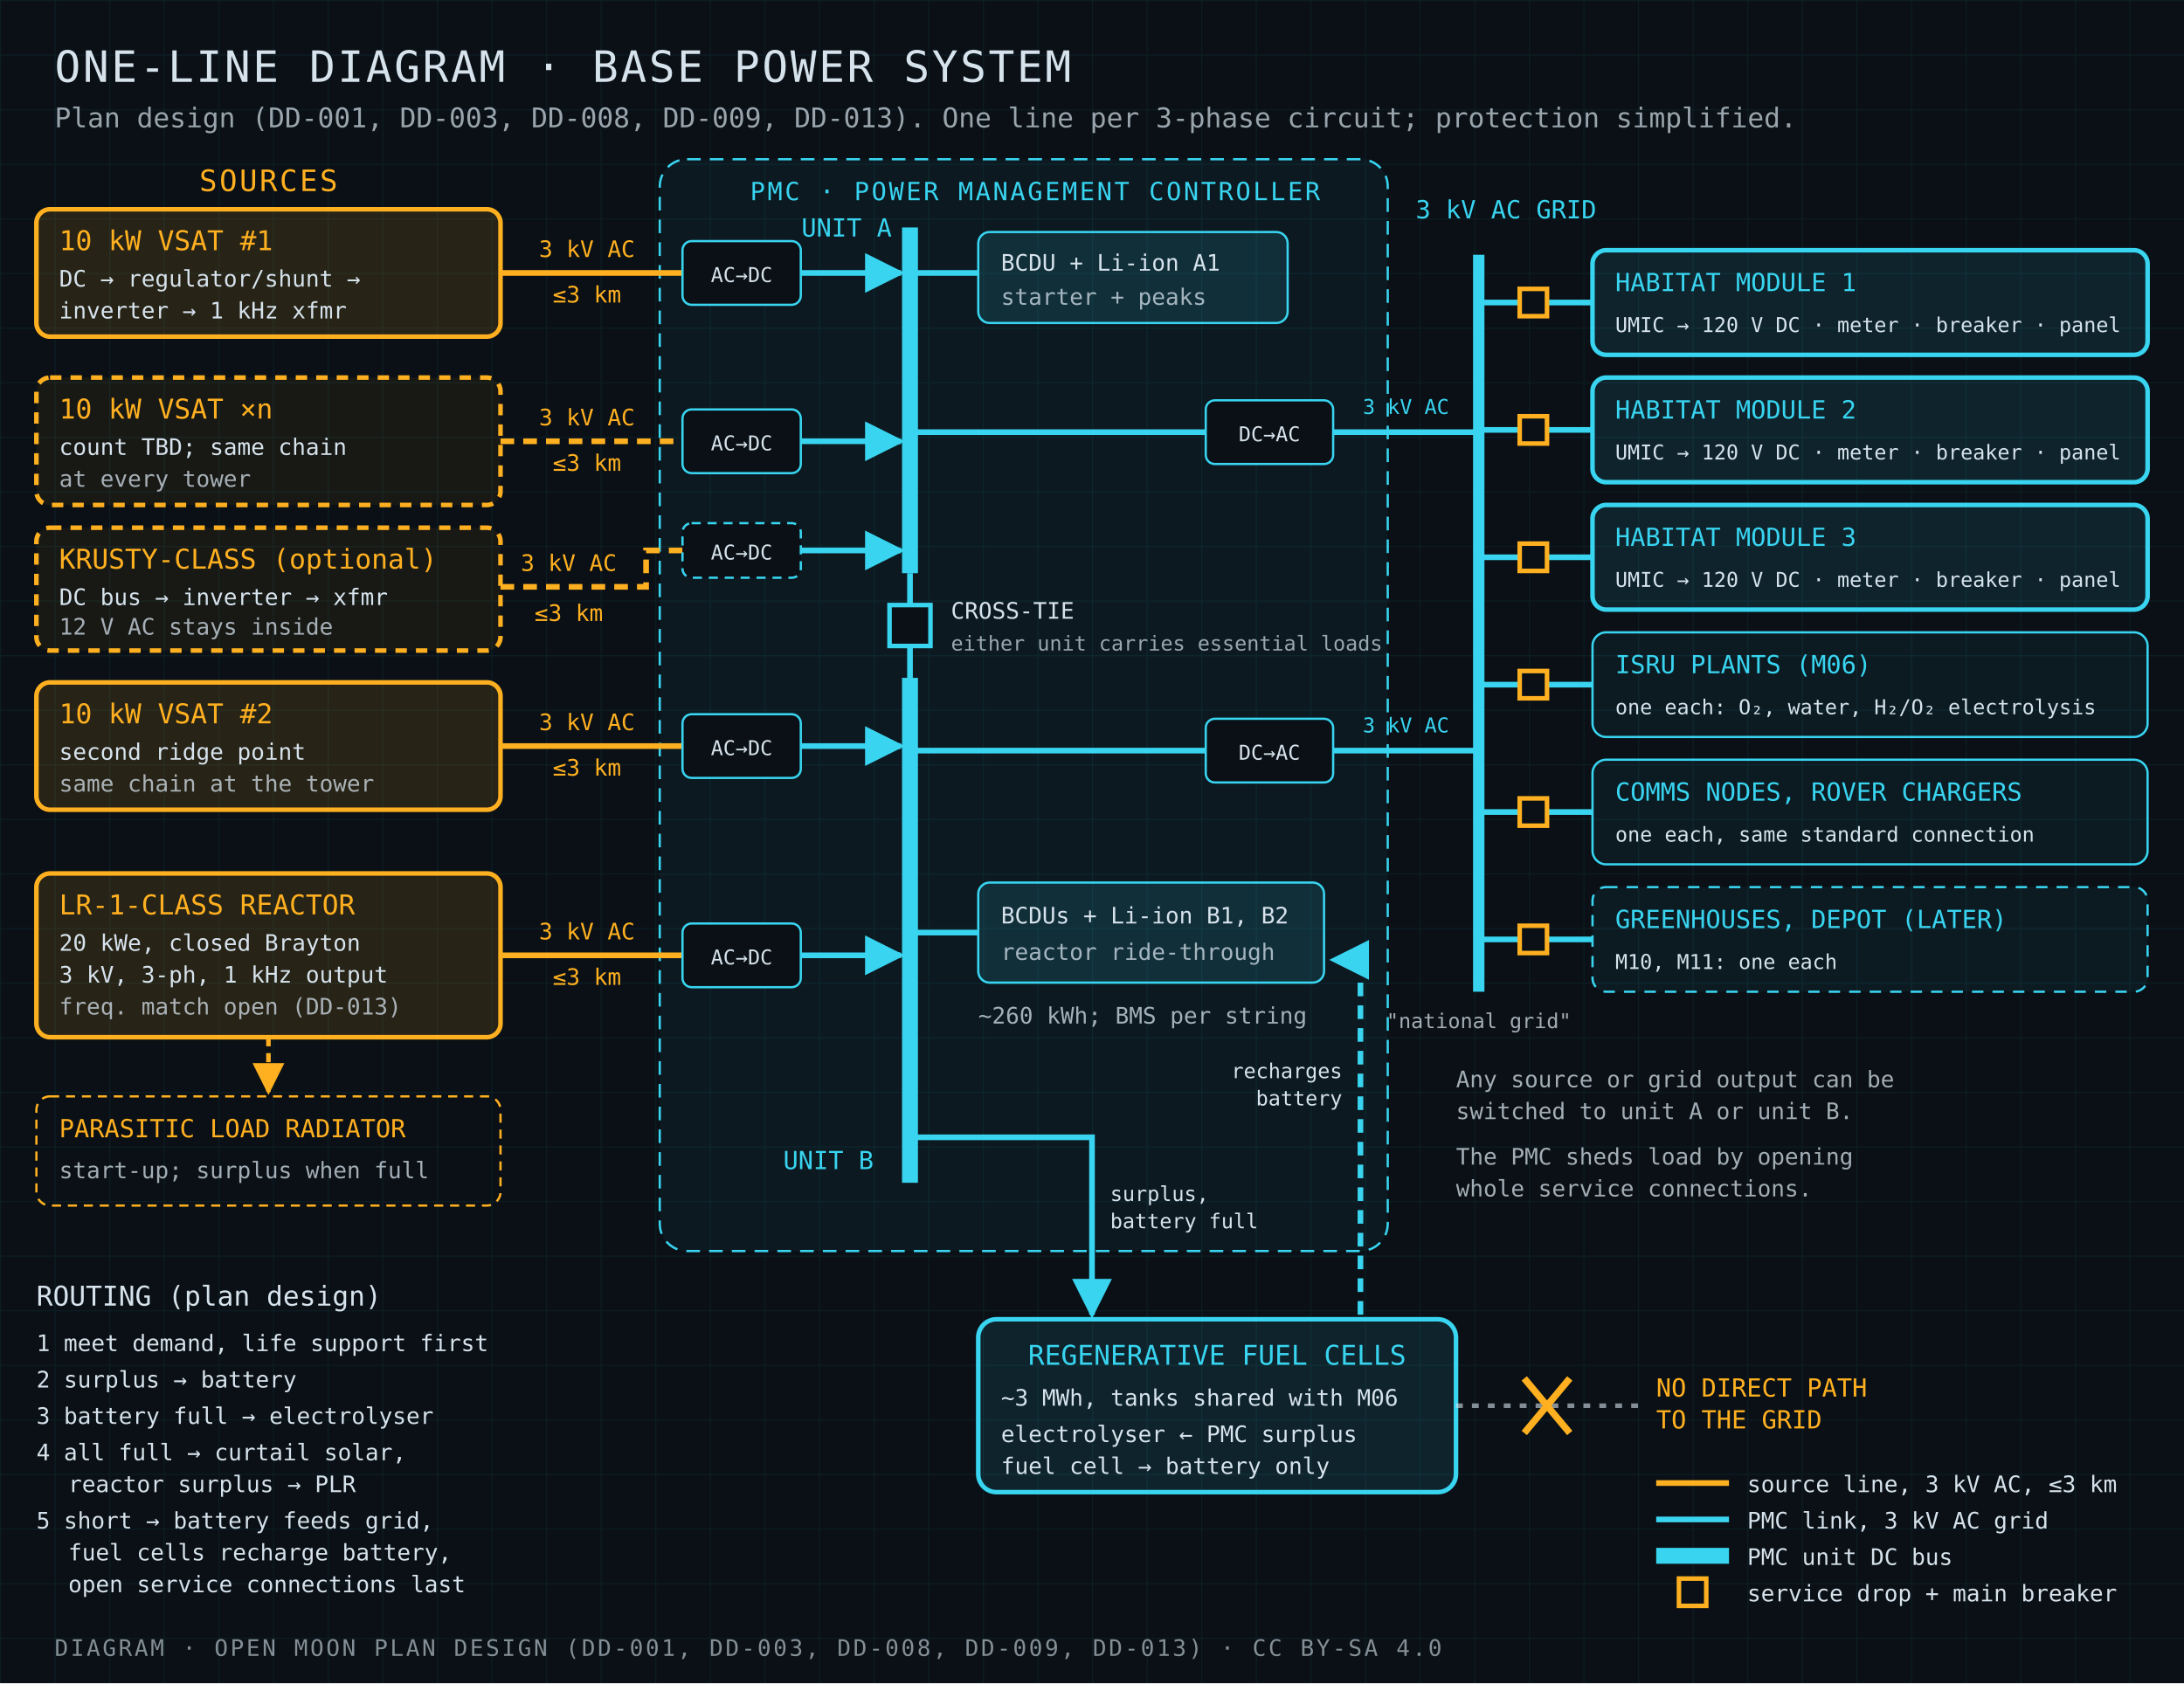
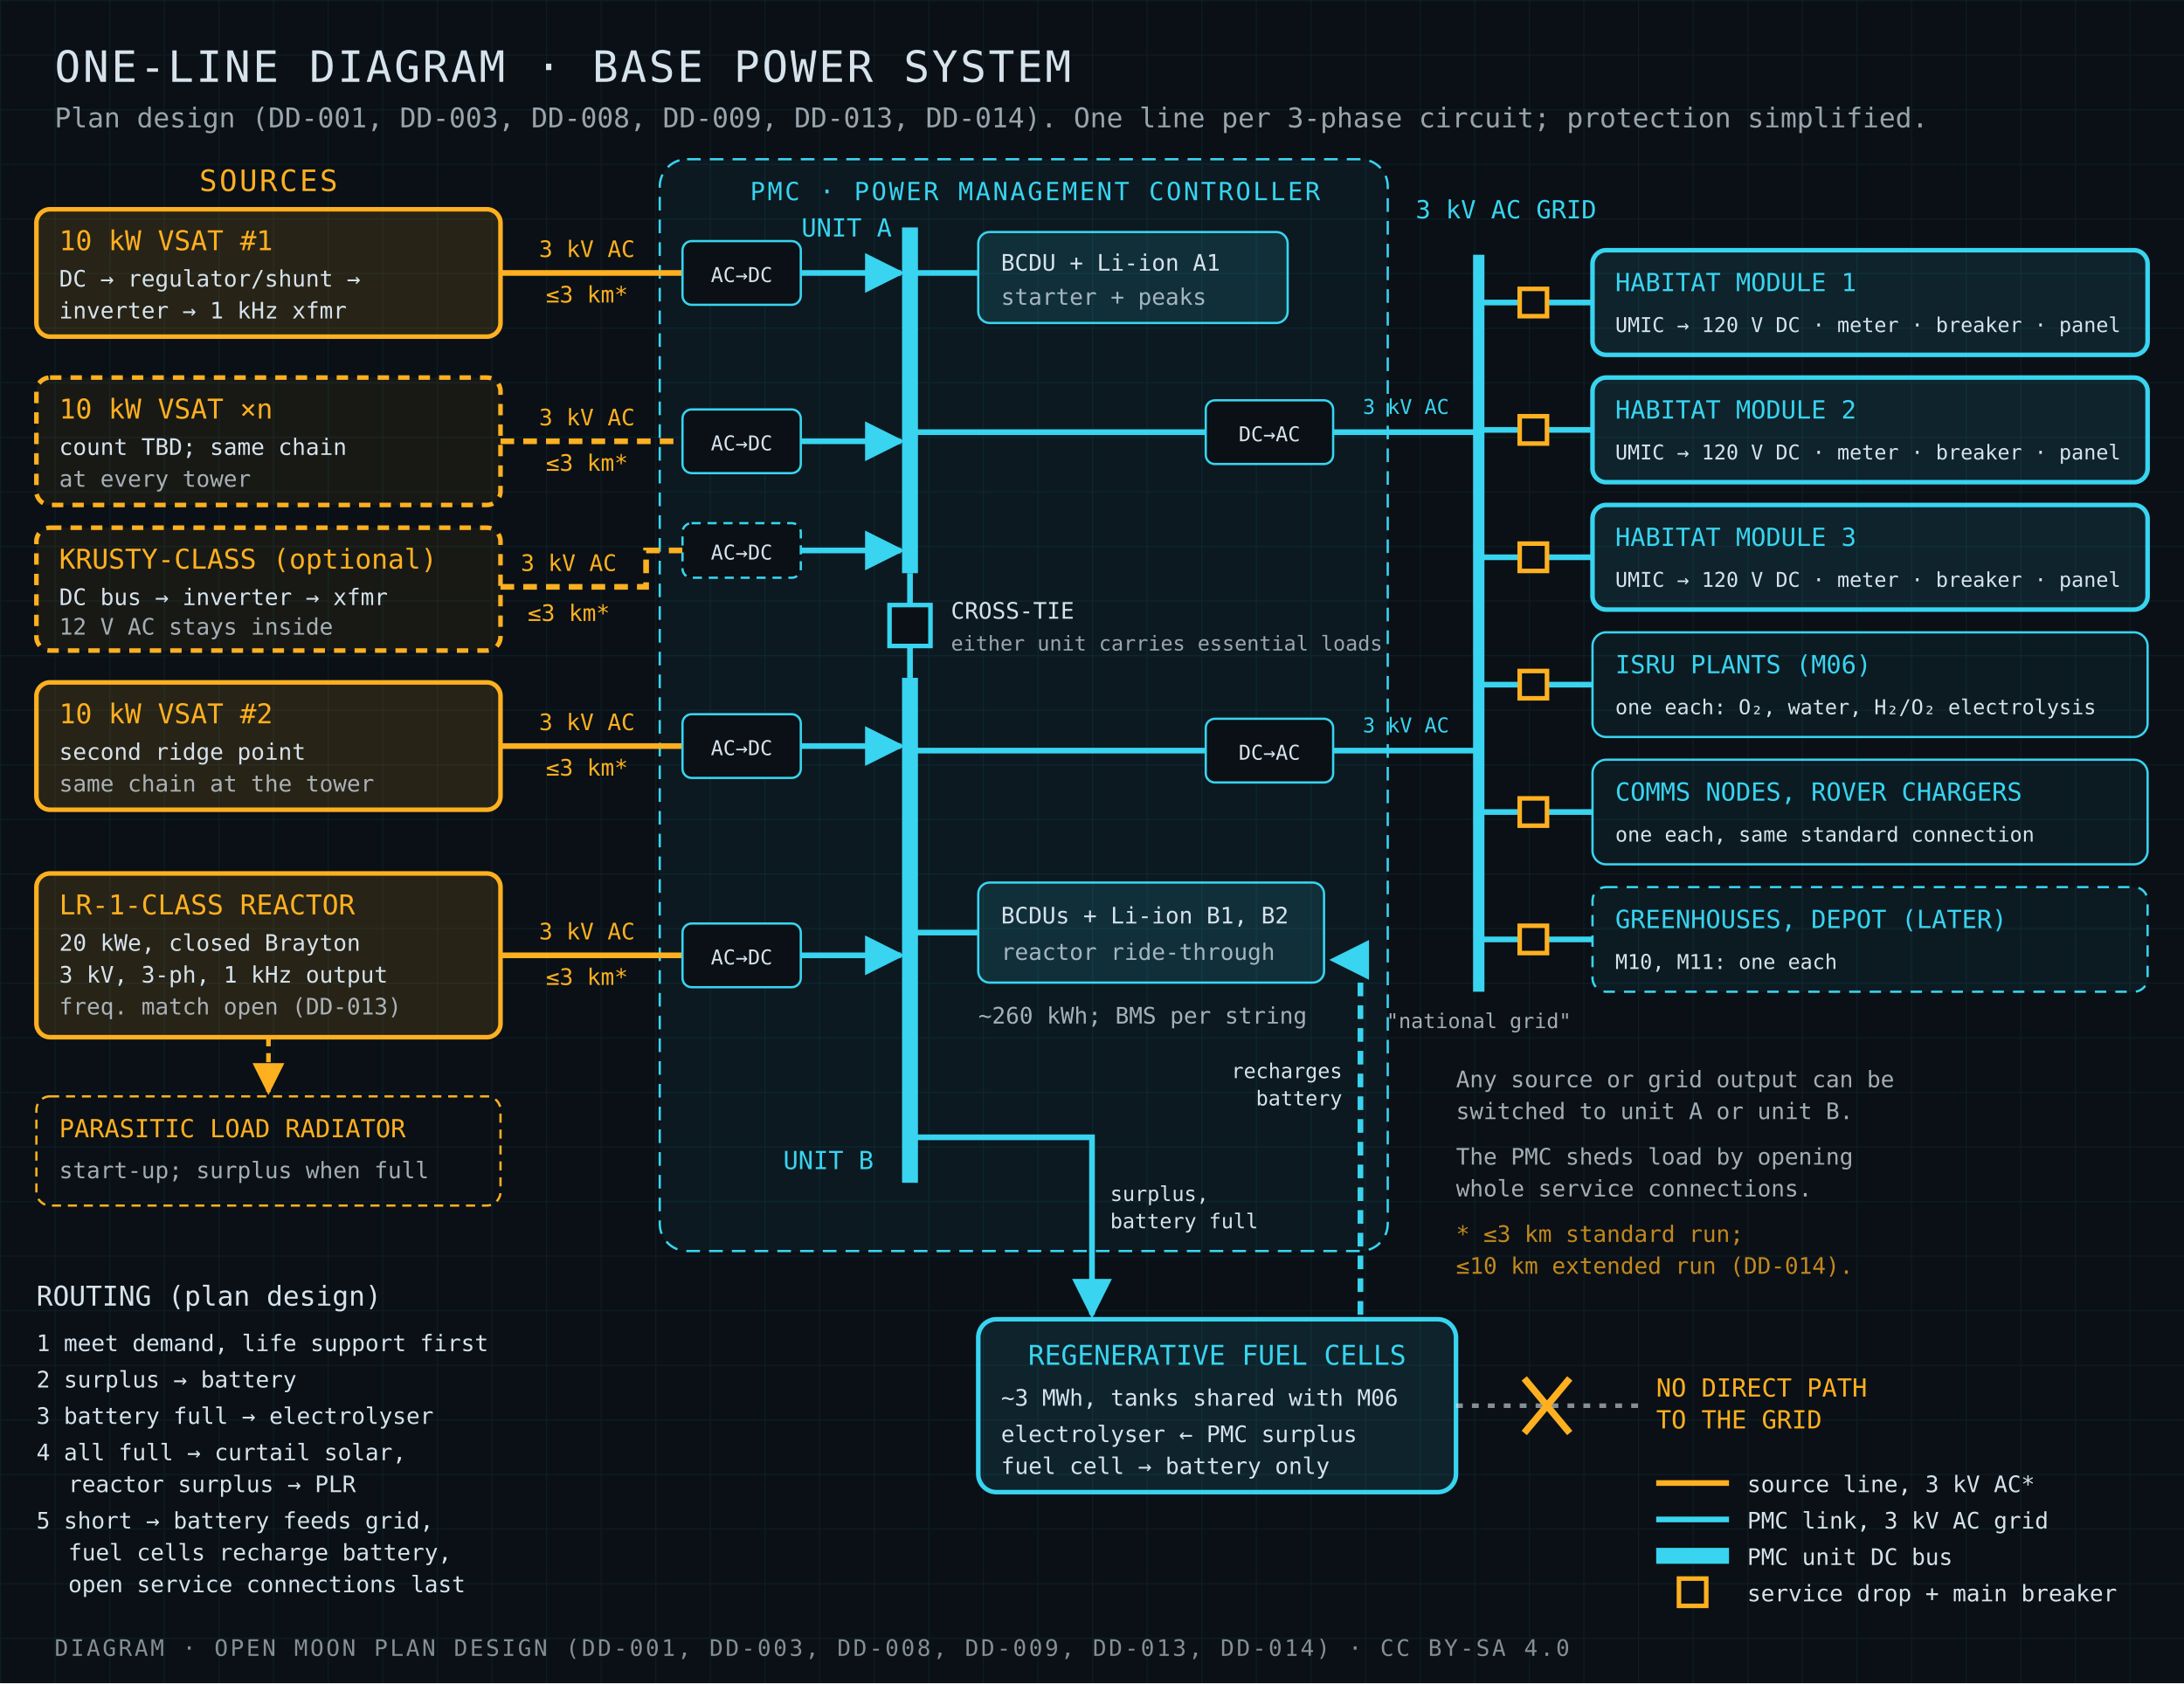
<svg xmlns="http://www.w3.org/2000/svg" viewBox="0 0 960 740" width="960" height="740" font-family="Share Tech Mono, monospace" role="img" aria-labelledby="t d">
  <defs>
    <pattern id="g" width="24" height="24" patternUnits="userSpaceOnUse">
      <path d="M24 0H0V24" fill="none" stroke="rgba(56,212,240,.07)" />
    </pattern>
    <marker id="ah" viewBox="0 0 10 10" refX="9" refY="5" markerWidth="7" markerHeight="7" orient="auto">
      <path d="M0 0L10 5L0 10z" fill="#ffb020" />
    </marker>
    <marker id="ac" viewBox="0 0 10 10" refX="9" refY="5" markerWidth="7" markerHeight="7" orient="auto">
      <path d="M0 0L10 5L0 10z" fill="#38d4f0" />
    </marker>
  </defs>
  <rect width="960" height="740" fill="#0a1015" />
  <rect width="960" height="740" fill="url(#g)" />
  <text x="24" y="36" fill="#d6e2ec" font-size="19" letter-spacing="1">ONE-LINE DIAGRAM · BASE POWER SYSTEM</text>
-   <text x="24" y="56" fill="#d6e2ec" font-size="12" opacity=".7">Plan design (DD-001, DD-003, DD-008, DD-009, DD-013). One line per 3-phase circuit; protection simplified.</text>
+   <text x="24" y="56" fill="#d6e2ec" font-size="12" opacity=".7">Plan design (DD-001, DD-003, DD-008, DD-009, DD-013, DD-014). One line per 3-phase circuit; protection simplified.</text>
  <rect x="290" y="70" width="320" height="480" rx="12" fill="rgba(56,212,240,.05)" stroke="#38d4f0" stroke-dasharray="6 4" />
  <text x="455" y="88" fill="#38d4f0" font-size="11" text-anchor="middle" letter-spacing="1">PMC · POWER MANAGEMENT CONTROLLER</text>
  <text x="118" y="84" fill="#ffb020" font-size="13" text-anchor="middle" letter-spacing="1">SOURCES</text>
  <g font-size="10" fill="#d6e2ec">
    <rect x="16" y="92" width="204" height="56" rx="6" fill="rgba(255,176,32,.12)" stroke="#ffb020" stroke-width="2" />
    <text x="26" y="110" fill="#ffb020" font-size="12">10 kW VSAT #1</text>
    <text x="26" y="126">DC → regulator/shunt →</text>
    <text x="26" y="140">inverter → 1 kHz xfmr</text>
    <rect x="16" y="166" width="204" height="56" rx="6" fill="rgba(255,176,32,.06)" stroke="#ffb020" stroke-width="2" stroke-dasharray="5 4" />
    <text x="26" y="184" fill="#ffb020" font-size="12">10 kW VSAT ×n</text>
    <text x="26" y="200">count TBD; same chain</text>
    <text x="26" y="214" opacity=".75">at every tower</text>
    <rect x="16" y="232" width="204" height="54" rx="6" fill="rgba(255,176,32,.06)" stroke="#ffb020" stroke-width="2" stroke-dasharray="5 4" />
    <text x="26" y="250" fill="#ffb020" font-size="12">KRUSTY-CLASS (optional)</text>
    <text x="26" y="266">DC bus → inverter → xfmr</text>
    <text x="26" y="279" opacity=".75">12 V AC stays inside</text>
    <rect x="16" y="300" width="204" height="56" rx="6" fill="rgba(255,176,32,.12)" stroke="#ffb020" stroke-width="2" />
    <text x="26" y="318" fill="#ffb020" font-size="12">10 kW VSAT #2</text>
    <text x="26" y="334">second ridge point</text>
    <text x="26" y="348" opacity=".75">same chain at the tower</text>
    <rect x="16" y="384" width="204" height="72" rx="6" fill="rgba(255,176,32,.12)" stroke="#ffb020" stroke-width="2" />
    <text x="26" y="402" fill="#ffb020" font-size="12">LR-1-CLASS REACTOR</text>
    <text x="26" y="418">20 kWe, closed Brayton</text>
    <text x="26" y="432">3 kV, 3-ph, 1 kHz output</text>
    <text x="26" y="446" opacity=".75">freq. match open (DD-013)</text>
    <rect x="16" y="482" width="204" height="48" rx="6" fill="none" stroke="#ffb020" stroke-dasharray="4 3" />
    <text x="26" y="500" fill="#ffb020" font-size="11">PARASITIC LOAD RADIATOR</text>
    <text x="26" y="518" opacity=".75">start-up; surplus when full</text>
  </g>
  <path d="M118 456V480" stroke="#ffb020" stroke-width="2" stroke-dasharray="4 3" marker-end="url(#ah)" />
  <g stroke="#ffb020" stroke-width="2.5" fill="none">
    <path d="M220 120H300" />
    <path d="M220 194H300" stroke-dasharray="6 4" />
    <path d="M220 258H284V242H300" stroke-dasharray="6 4" />
    <path d="M220 328H300" />
    <path d="M220 420H300" />
  </g>
  <g fill="#ffb020" font-size="10" text-anchor="middle">
    <text x="258" y="113">3 kV AC</text>
    <text x="258" y="187">3 kV AC</text>
    <text x="250" y="251">3 kV AC</text>
    <text x="258" y="321">3 kV AC</text>
    <text x="258" y="413">3 kV AC</text>
-     <text x="258" y="133">≤3 km</text>
-     <text x="258" y="207">≤3 km</text>
-     <text x="250" y="273">≤3 km</text>
-     <text x="258" y="341">≤3 km</text>
-     <text x="258" y="433">≤3 km</text>
+     <text x="258" y="133">≤3 km*</text>
+     <text x="258" y="207">≤3 km*</text>
+     <text x="250" y="273">≤3 km*</text>
+     <text x="258" y="341">≤3 km*</text>
+     <text x="258" y="433">≤3 km*</text>
  </g>
  <g font-size="9" fill="#d6e2ec" text-anchor="middle">
    <rect x="300" y="106" width="52" height="28" rx="4" fill="#0a1015" stroke="#38d4f0" />
    <text x="326" y="124">AC→DC</text>
    <rect x="300" y="180" width="52" height="28" rx="4" fill="#0a1015" stroke="#38d4f0" />
    <text x="326" y="198">AC→DC</text>
    <rect x="300" y="230" width="52" height="24" rx="4" fill="#0a1015" stroke="#38d4f0" stroke-dasharray="4 3" />
    <text x="326" y="246">AC→DC</text>
    <rect x="300" y="314" width="52" height="28" rx="4" fill="#0a1015" stroke="#38d4f0" />
    <text x="326" y="332">AC→DC</text>
    <rect x="300" y="406" width="52" height="28" rx="4" fill="#0a1015" stroke="#38d4f0" />
    <text x="326" y="424">AC→DC</text>
  </g>
  <g stroke="#38d4f0" stroke-width="2.5" marker-end="url(#ac)">
    <path d="M352 120H396" />
    <path d="M352 194H396" />
    <path d="M352 242H396" />
    <path d="M352 328H396" />
    <path d="M352 420H396" />
  </g>
  <path d="M400 100V252" stroke="#38d4f0" stroke-width="7" />
  <path d="M400 298V520" stroke="#38d4f0" stroke-width="7" />
  <path d="M400 252V266M400 284V298" stroke="#38d4f0" stroke-width="2.5" />
  <rect x="391" y="266" width="18" height="18" fill="#0a1015" stroke="#38d4f0" stroke-width="2" />
  <text x="392" y="104" fill="#38d4f0" font-size="11" text-anchor="end">UNIT A</text>
  <text x="384" y="514" fill="#38d4f0" font-size="11" text-anchor="end">UNIT B</text>
  <text x="418" y="272" fill="#d6e2ec" font-size="10">CROSS-TIE</text>
  <text x="418" y="286" fill="#d6e2ec" font-size="9" opacity=".7">either unit carries essential loads</text>
  <g font-size="10" fill="#d6e2ec">
    <path d="M400 120H430" stroke="#38d4f0" stroke-width="2.5" />
    <rect x="430" y="102" width="136" height="40" rx="5" fill="rgba(56,212,240,.12)" stroke="#38d4f0" />
    <text x="440" y="119">BCDU + Li-ion A1</text>
    <text x="440" y="134" opacity=".75">starter + peaks</text>
    <path d="M400 410H430" stroke="#38d4f0" stroke-width="2.5" />
    <rect x="430" y="388" width="152" height="44" rx="5" fill="rgba(56,212,240,.12)" stroke="#38d4f0" />
    <text x="440" y="406">BCDUs + Li-ion B1, B2</text>
    <text x="440" y="422" opacity=".75">reactor ride-through</text>
    <text x="430" y="450" opacity=".75">~260 kWh; BMS per string</text>
  </g>
  <g stroke="#38d4f0" stroke-width="2.5">
    <path d="M400 190H530" />
    <path d="M400 330H530" />
  </g>
  <g font-size="9" fill="#d6e2ec" text-anchor="middle">
    <rect x="530" y="176" width="56" height="28" rx="4" fill="#0a1015" stroke="#38d4f0" />
    <text x="558" y="194">DC→AC</text>
    <rect x="530" y="316" width="56" height="28" rx="4" fill="#0a1015" stroke="#38d4f0" />
    <text x="558" y="334">DC→AC</text>
  </g>
  <g stroke="#38d4f0" stroke-width="2.5">
    <path d="M586 190H650" />
    <path d="M586 330H650" />
  </g>
  <g fill="#38d4f0" font-size="9" text-anchor="middle">
    <text x="618" y="182">3 kV AC</text>
    <text x="618" y="322">3 kV AC</text>
  </g>
  <path d="M650 112V436" stroke="#38d4f0" stroke-width="5" />
  <text x="662" y="96" fill="#38d4f0" font-size="11" text-anchor="middle">3 kV AC GRID</text>
  <text x="650" y="452" fill="#d6e2ec" font-size="9" text-anchor="middle" opacity=".75">"national grid"</text>
  <g stroke="#38d4f0" stroke-width="2.5">
    <path d="M650 133H700" />
    <path d="M650 189H700" />
    <path d="M650 245H700" />
    <path d="M650 301H700" />
    <path d="M650 357H700" />
    <path d="M650 413H700" />
  </g>
  <g fill="#0a1015" stroke="#ffb020" stroke-width="2">
    <rect x="668" y="127" width="12" height="12" />
    <rect x="668" y="183" width="12" height="12" />
    <rect x="668" y="239" width="12" height="12" />
    <rect x="668" y="295" width="12" height="12" />
    <rect x="668" y="351" width="12" height="12" />
    <rect x="668" y="407" width="12" height="12" />
  </g>
  <g font-size="9" fill="#d6e2ec">
    <rect x="700" y="110" width="244" height="46" rx="6" fill="rgba(56,212,240,.10)" stroke="#38d4f0" stroke-width="2" />
    <text x="710" y="128" fill="#38d4f0" font-size="11">HABITAT MODULE 1</text>
    <text x="710" y="146">UMIC → 120 V DC · meter · breaker · panel</text>
    <rect x="700" y="166" width="244" height="46" rx="6" fill="rgba(56,212,240,.10)" stroke="#38d4f0" stroke-width="2" />
    <text x="710" y="184" fill="#38d4f0" font-size="11">HABITAT MODULE 2</text>
    <text x="710" y="202">UMIC → 120 V DC · meter · breaker · panel</text>
    <rect x="700" y="222" width="244" height="46" rx="6" fill="rgba(56,212,240,.10)" stroke="#38d4f0" stroke-width="2" />
    <text x="710" y="240" fill="#38d4f0" font-size="11">HABITAT MODULE 3</text>
    <text x="710" y="258">UMIC → 120 V DC · meter · breaker · panel</text>
    <rect x="700" y="278" width="244" height="46" rx="6" fill="rgba(56,212,240,.06)" stroke="#38d4f0" />
    <text x="710" y="296" fill="#38d4f0" font-size="11">ISRU PLANTS (M06)</text>
    <text x="710" y="314">one each: O₂, water, H₂/O₂ electrolysis</text>
    <rect x="700" y="334" width="244" height="46" rx="6" fill="rgba(56,212,240,.06)" stroke="#38d4f0" />
    <text x="710" y="352" fill="#38d4f0" font-size="11">COMMS NODES, ROVER CHARGERS</text>
    <text x="710" y="370">one each, same standard connection</text>
    <rect x="700" y="390" width="244" height="46" rx="6" fill="rgba(56,212,240,.06)" stroke="#38d4f0" stroke-dasharray="5 4" />
    <text x="710" y="408" fill="#38d4f0" font-size="11">GREENHOUSES, DEPOT (LATER)</text>
    <text x="710" y="426">M10, M11: one each</text>
  </g>
  <g font-size="10" fill="#d6e2ec" opacity=".75">
    <text x="640" y="478">Any source or grid output can be</text>
    <text x="640" y="492">switched to unit A or unit B.</text>
    <text x="640" y="512">The PMC sheds load by opening</text>
    <text x="640" y="526">whole service connections.</text>
+     <text x="640" y="546" fill="#ffb020">* ≤3 km standard run;</text>
+     <text x="640" y="560" fill="#ffb020">≤10 km extended run (DD-014).</text>
  </g>
  <path d="M400 500H480V578" stroke="#38d4f0" stroke-width="2.5" fill="none" marker-end="url(#ac)" />
  <text x="488" y="528" fill="#d6e2ec" font-size="9">surplus,</text>
  <text x="488" y="540" fill="#d6e2ec" font-size="9">battery full</text>
  <path d="M598 578V422H586" stroke="#38d4f0" stroke-width="2.5" fill="none" stroke-dasharray="6 4" marker-end="url(#ac)" />
  <text x="590" y="474" fill="#d6e2ec" font-size="9" text-anchor="end">recharges</text>
  <text x="590" y="486" fill="#d6e2ec" font-size="9" text-anchor="end">battery</text>
  <rect x="430" y="580" width="210" height="76" rx="8" fill="rgba(56,212,240,.10)" stroke="#38d4f0" stroke-width="2" />
  <text x="535" y="600" fill="#38d4f0" font-size="12" text-anchor="middle">REGENERATIVE FUEL CELLS</text>
  <text x="440" y="618" fill="#d6e2ec" font-size="10">~3 MWh, tanks shared with M06</text>
  <text x="440" y="634" fill="#d6e2ec" font-size="10">electrolyser ← PMC surplus</text>
  <text x="440" y="648" fill="#d6e2ec" font-size="10">fuel cell → battery only</text>
  <path d="M640 618H720" stroke="#d6e2ec" stroke-width="2" stroke-dasharray="3 4" opacity=".6" />
  <path d="M670 606L690 630M690 606L670 630" stroke="#ffb020" stroke-width="3" />
  <text x="728" y="614" fill="#ffb020" font-size="11">NO DIRECT PATH</text>
  <text x="728" y="628" fill="#ffb020" font-size="11">TO THE GRID</text>
  <g font-size="10" fill="#d6e2ec">
    <text x="16" y="574" fill="#d6e2ec" font-size="12">ROUTING (plan design)</text>
    <text x="16" y="594">1 meet demand, life support first</text>
    <text x="16" y="610">2 surplus → battery</text>
    <text x="16" y="626">3 battery full → electrolyser</text>
    <text x="16" y="642">4 all full → curtail solar,</text>
    <text x="30" y="656">reactor surplus → PLR</text>
    <text x="16" y="672">5 short → battery feeds grid,</text>
    <text x="30" y="686">fuel cells recharge battery,</text>
    <text x="30" y="700">open service connections last</text>
  </g>
  <g font-size="10" fill="#d6e2ec">
    <path d="M728 652H760" stroke="#ffb020" stroke-width="2.5" />
-     <text x="768" y="656">source line, 3 kV AC, ≤3 km</text>
+     <text x="768" y="656">source line, 3 kV AC*</text>
    <path d="M728 668H760" stroke="#38d4f0" stroke-width="2.5" />
    <text x="768" y="672">PMC link, 3 kV AC grid</text>
    <path d="M728 684H760" stroke="#38d4f0" stroke-width="7" />
    <text x="768" y="688">PMC unit DC bus</text>
    <rect x="738" y="694" width="12" height="12" fill="#0a1015" stroke="#ffb020" stroke-width="2" />
    <text x="768" y="704">service drop + main breaker</text>
  </g>
-   <text x="24" y="728" fill="#d6e2ec" font-size="10" opacity=".6" letter-spacing="1">DIAGRAM · OPEN MOON PLAN DESIGN (DD-001, DD-003, DD-008, DD-009, DD-013) · CC BY-SA 4.0</text>
+   <text x="24" y="728" fill="#d6e2ec" font-size="10" opacity=".6" letter-spacing="1">DIAGRAM · OPEN MOON PLAN DESIGN (DD-001, DD-003, DD-008, DD-009, DD-013, DD-014) · CC BY-SA 4.0</text>
</svg>
